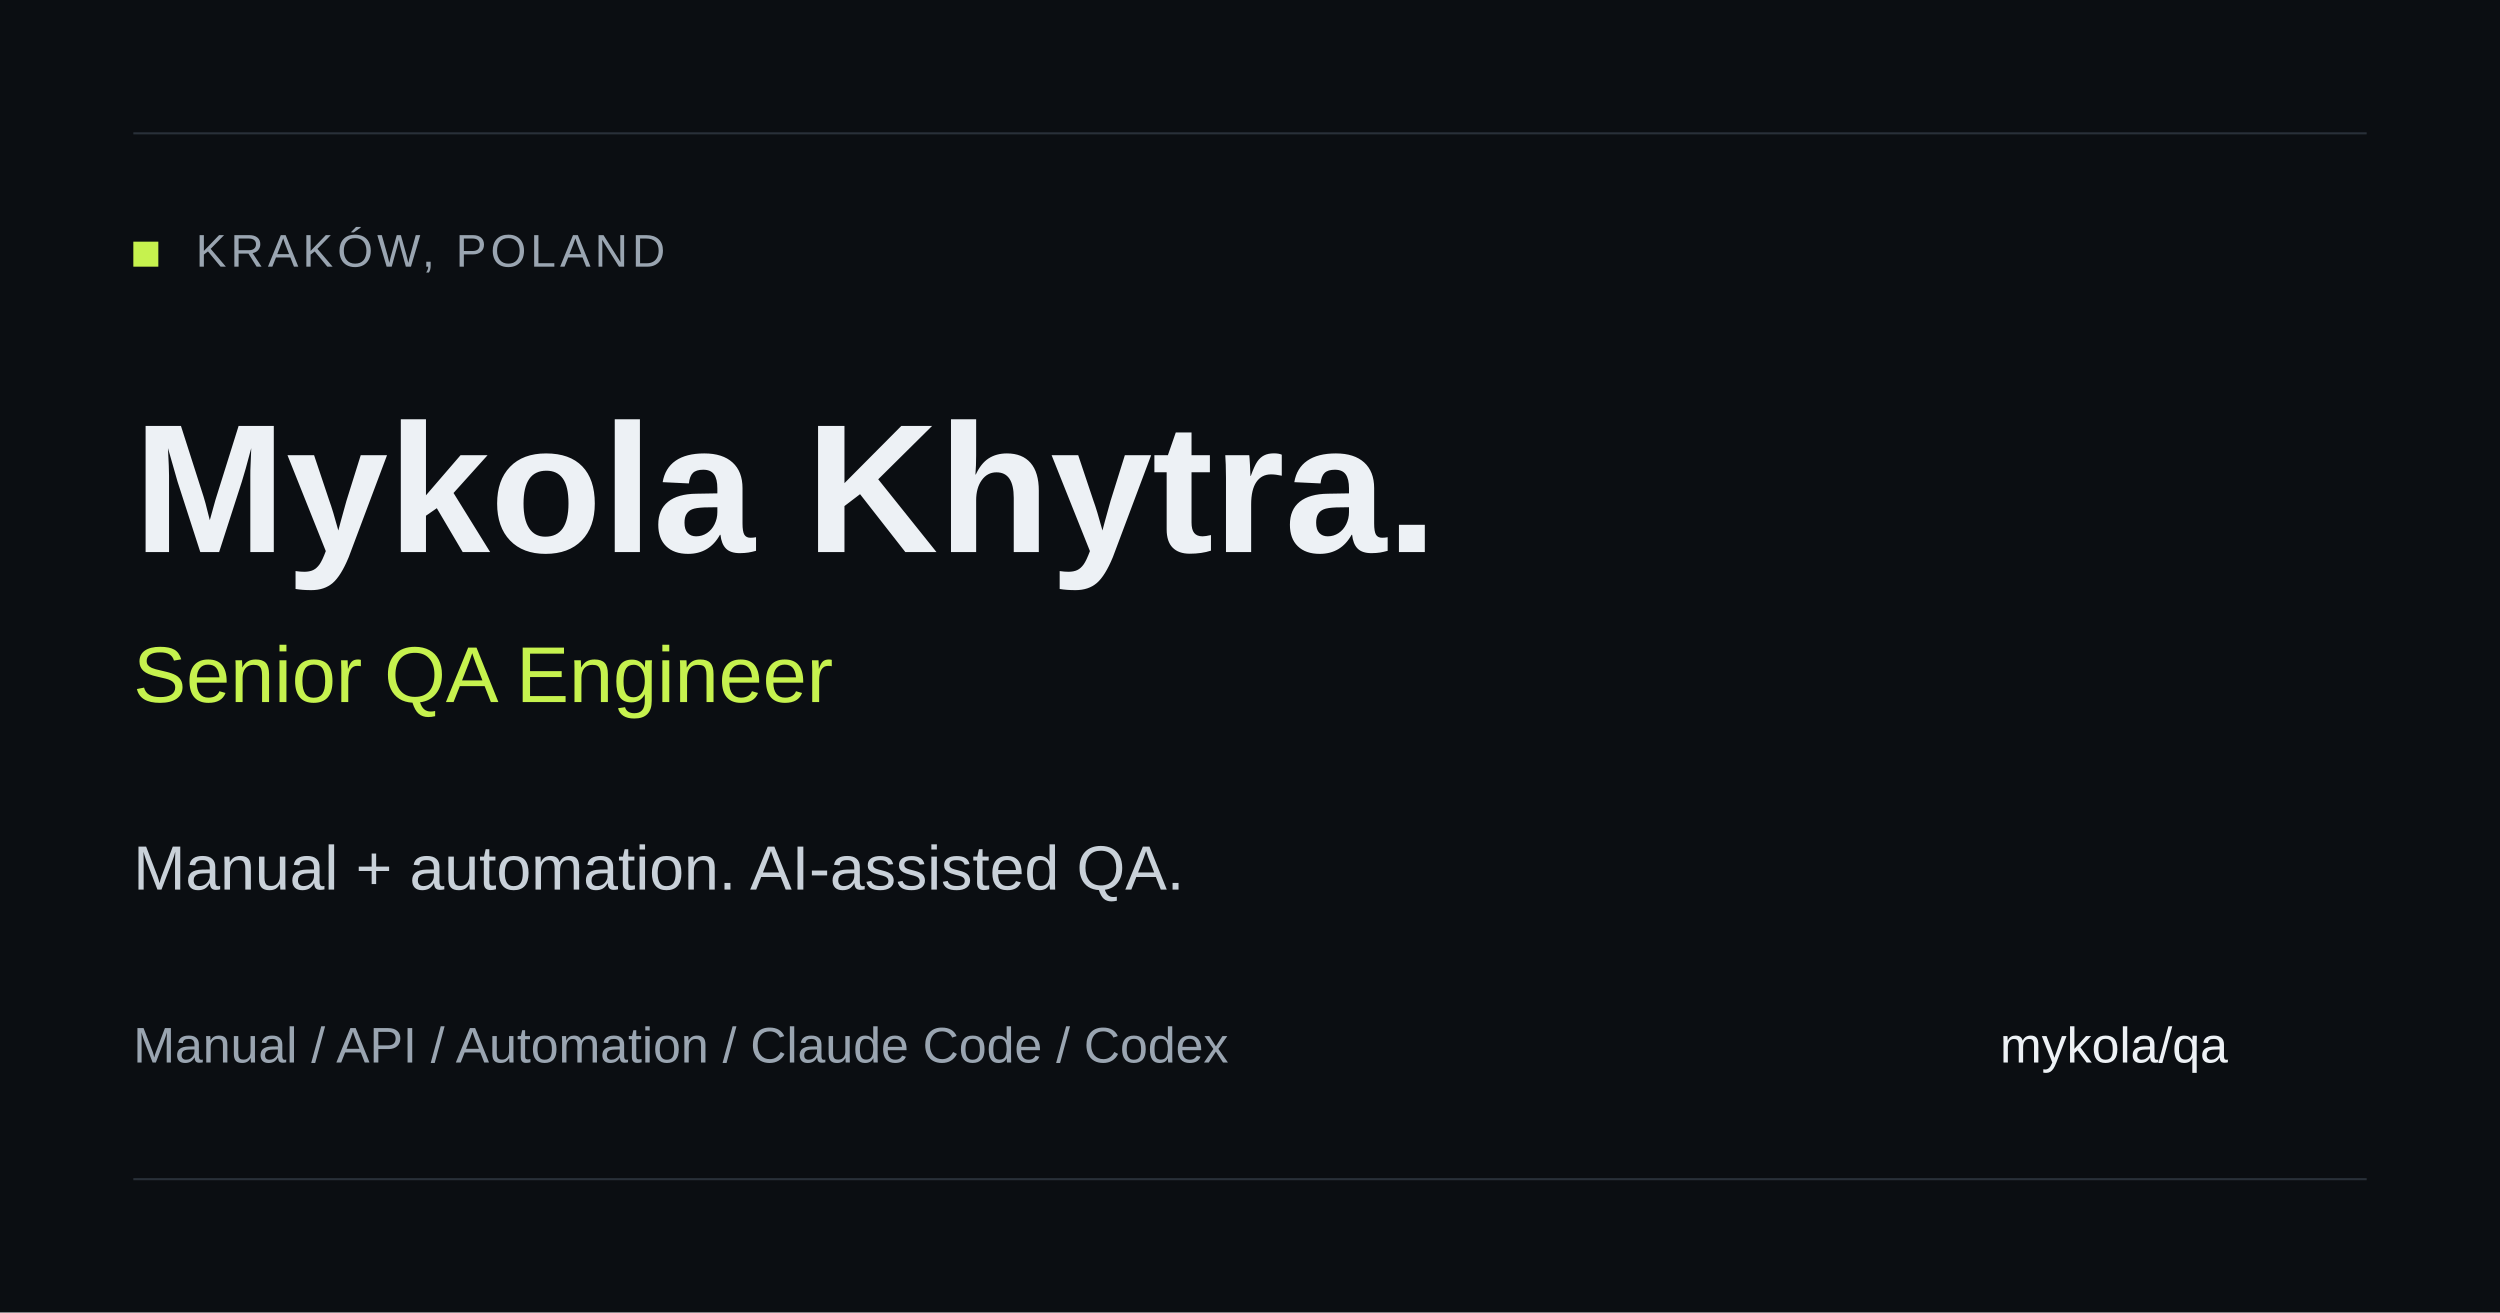
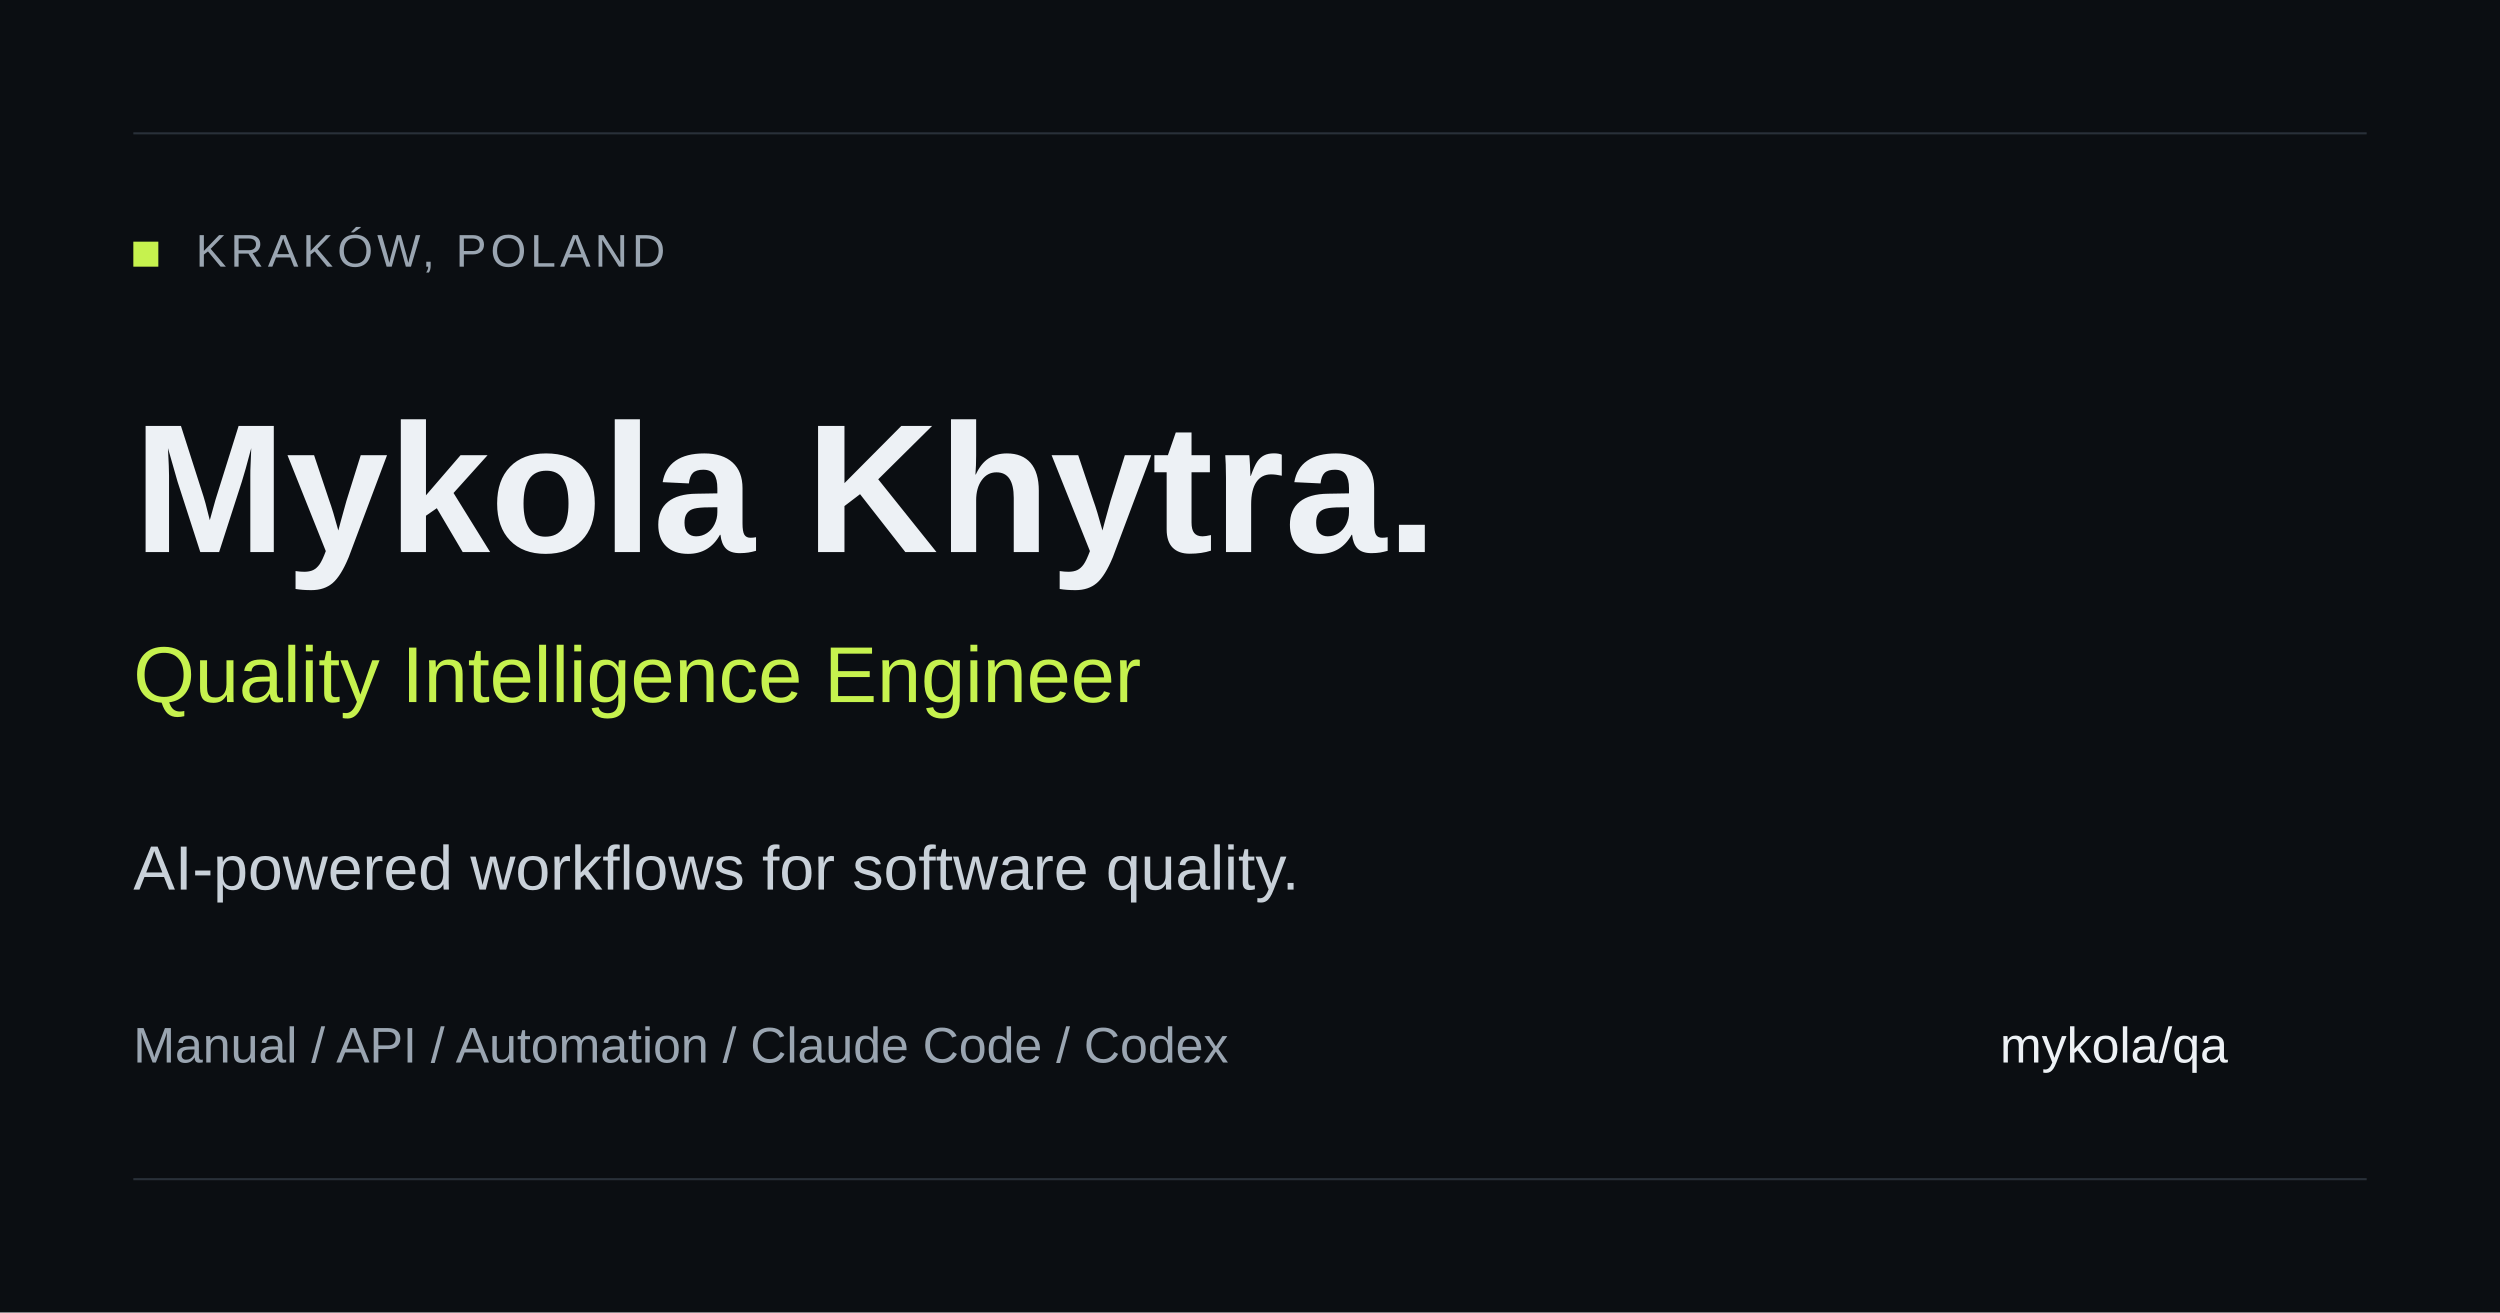
<svg xmlns="http://www.w3.org/2000/svg" width="1200" height="630" viewBox="0 0 1200 630">
  <rect width="1200" height="630" fill="#0b0e12" />
  <path d="M64 64h1072M64 566h1072" stroke="#293039" />
  <rect x="64" y="116" width="12" height="12" fill="#c6f24e" />
  <g font-family="Arial, Helvetica, sans-serif">
    <text x="94" y="128" fill="#9aa5b1" font-size="22" letter-spacing="2">KRAKÓW, POLAND</text>
    <text x="64" y="265" fill="#edf1f5" font-size="88" font-weight="700">Mykola Khytra.</text>
-     <text x="64" y="337" fill="#c6f24e" font-size="38">Senior QA Engineer</text>
-     <text x="64" y="427" fill="#c9d1d9" font-size="30">Manual + automation. AI-assisted QA.</text>
+     <text x="64" y="337" fill="#c6f24e" font-size="38">Quality Intelligence Engineer</text>
+     <text x="64" y="427" fill="#c9d1d9" font-size="30">AI-powered workflows for software quality.</text>
    <text x="64" y="510" fill="#9aa5b1" font-size="24">Manual / API / Automation / Claude Code / Codex</text>
    <text x="960" y="510" fill="#edf1f5" font-size="24">mykola/qa</text>
  </g>
</svg>
